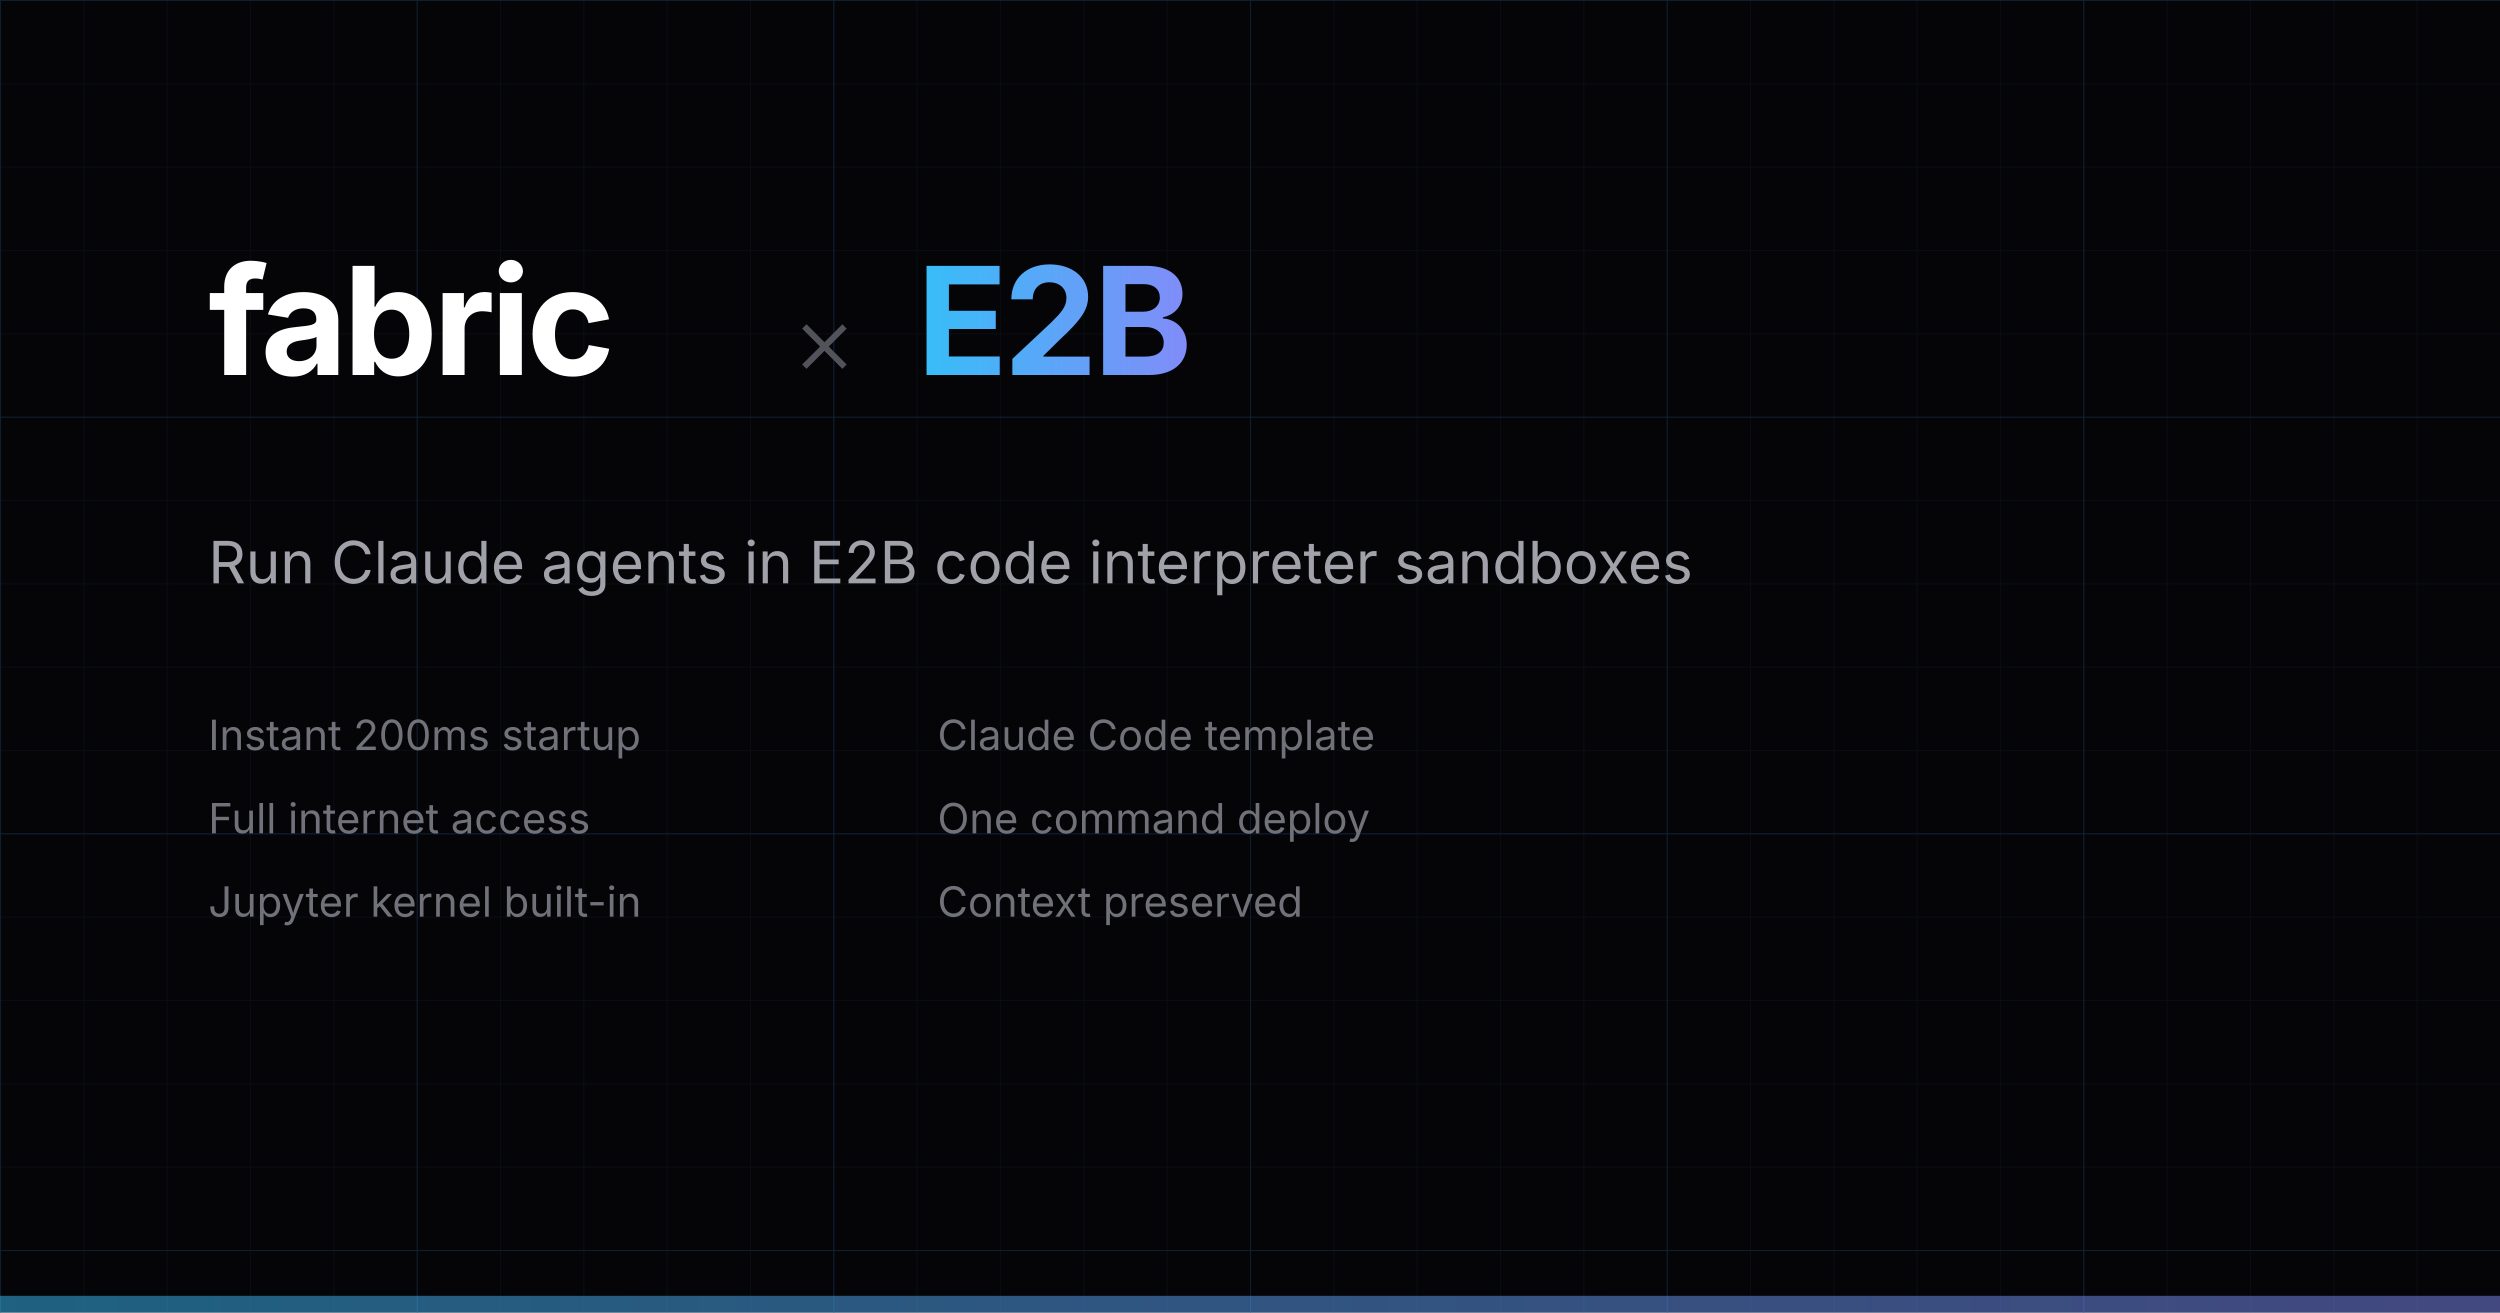
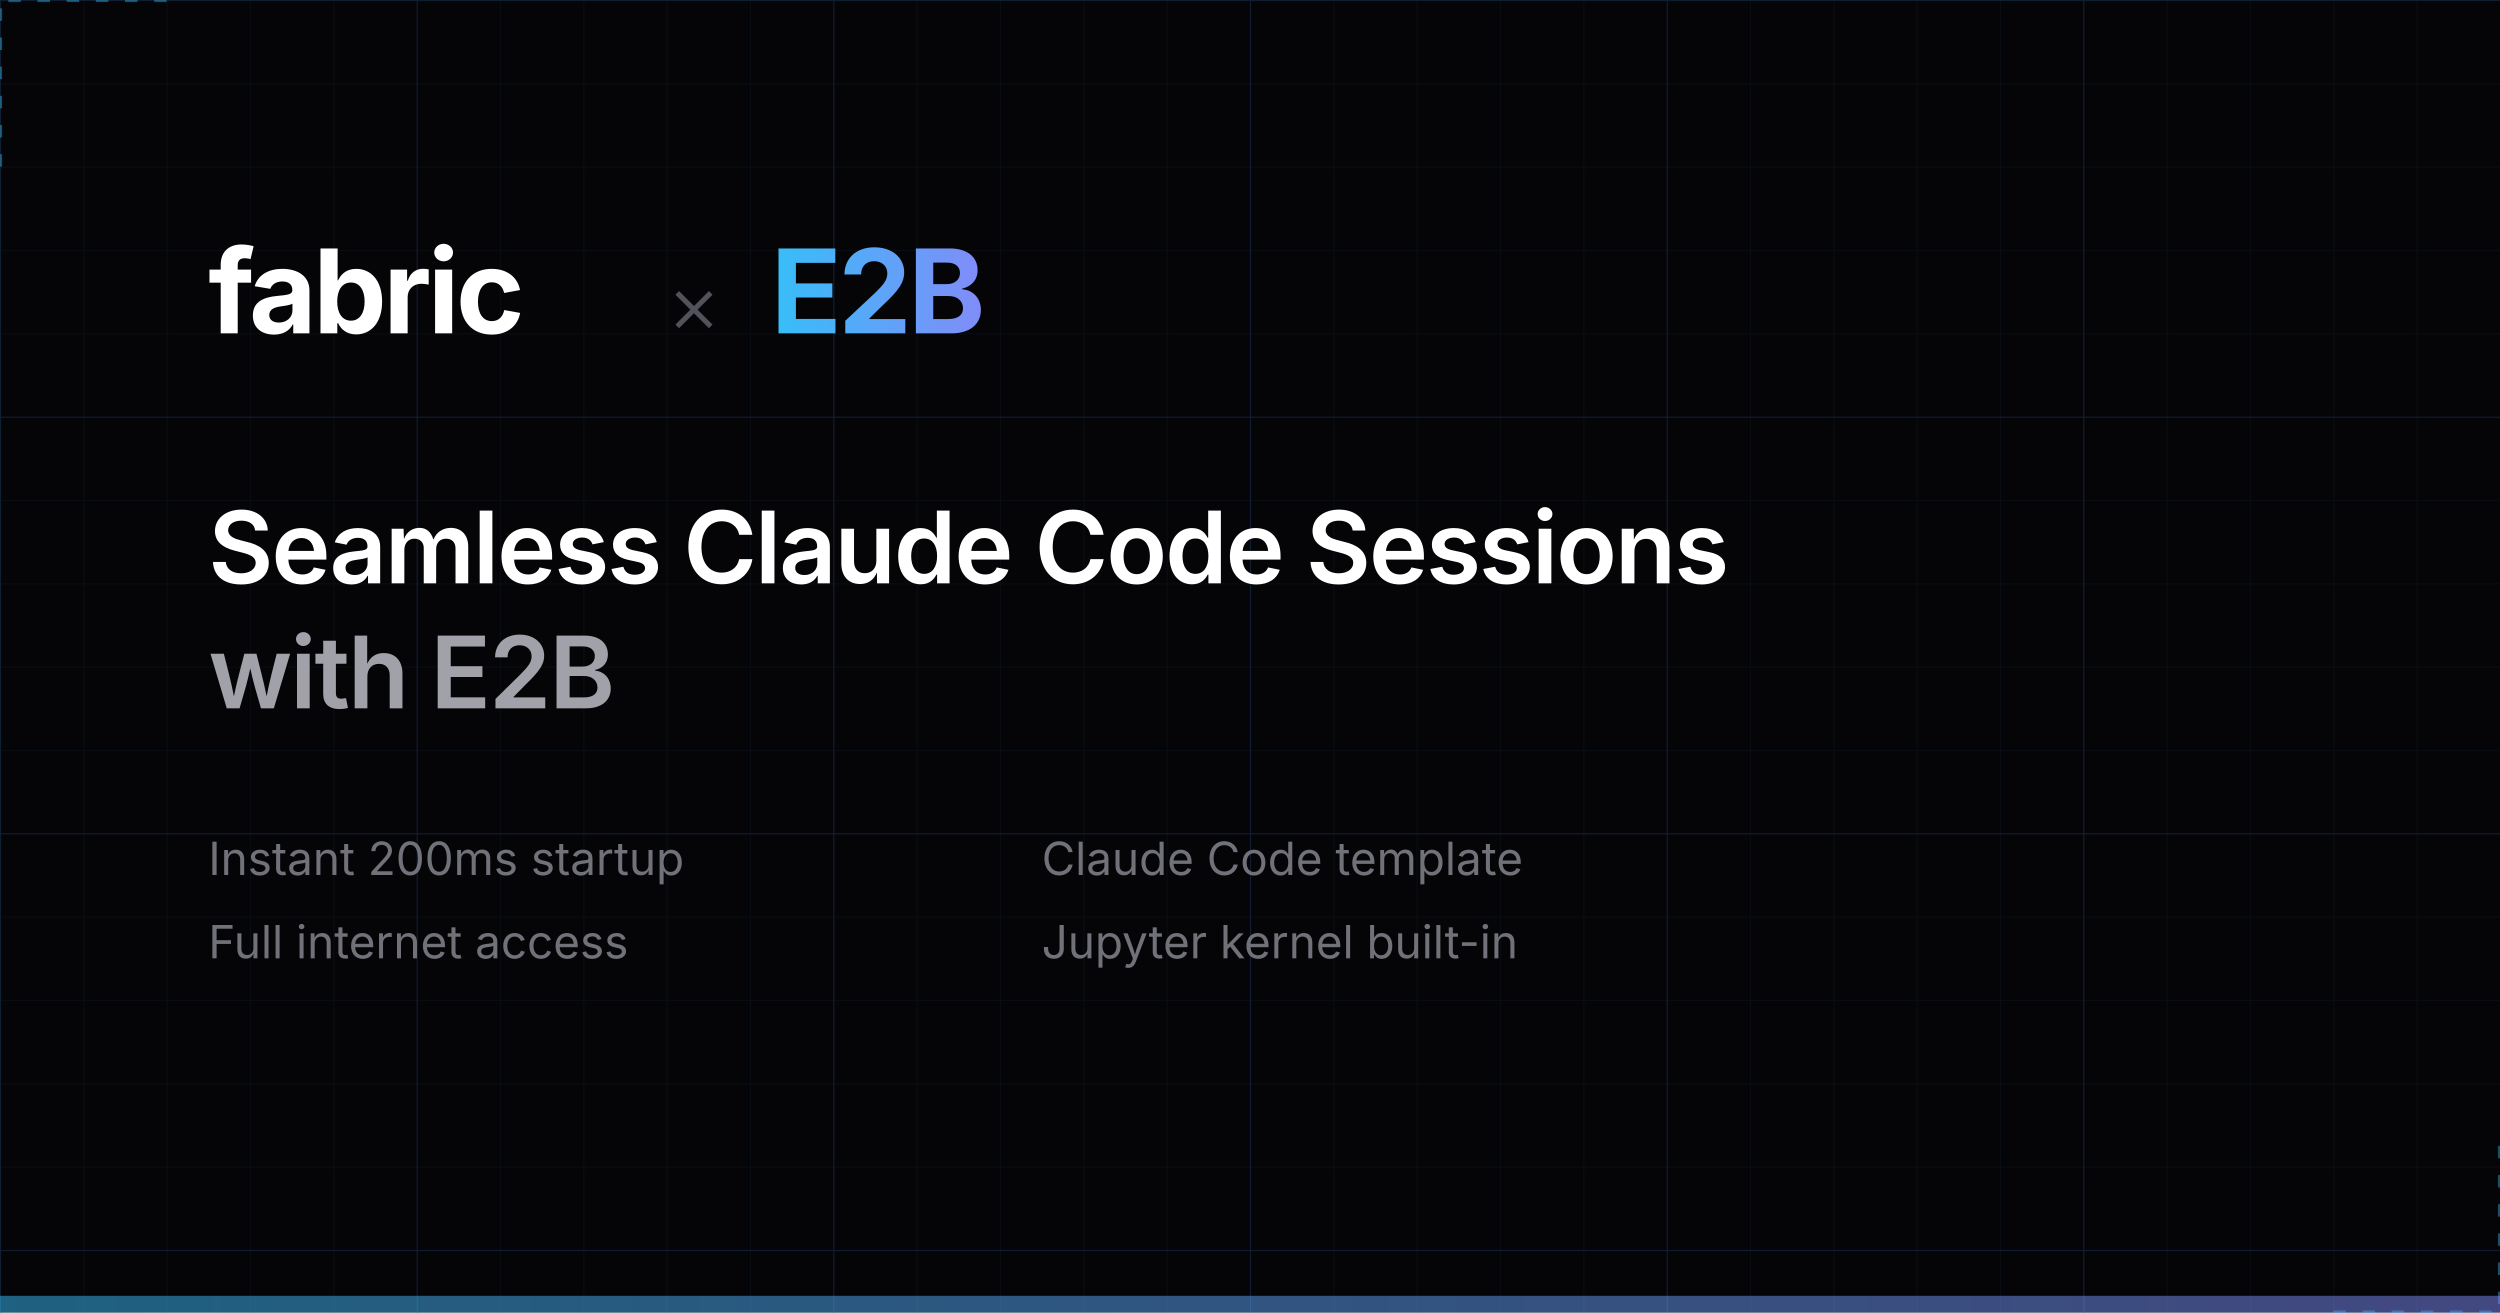
<svg xmlns="http://www.w3.org/2000/svg" width="1200" height="630" viewBox="0 0 1200 630" fill="none">
  <defs>
    <pattern id="gridSmall" width="40" height="40" patternUnits="userSpaceOnUse">
      <path d="M 40 0 L 0 0 0 40" fill="none" stroke="#1a3a5c" stroke-width="0.5" />
    </pattern>
    <pattern id="gridLarge" width="200" height="200" patternUnits="userSpaceOnUse">
      <path d="M 200 0 L 0 0 0 200" fill="none" stroke="#1a3a5c" stroke-width="1" />
    </pattern>
    <linearGradient id="brandGradient" x1="0%" y1="0%" x2="100%" y2="0%">
      <stop offset="0%" stop-color="#38bdf8" />
      <stop offset="100%" stop-color="#818cf8" />
    </linearGradient>
  </defs>
  <rect width="1200" height="630" fill="#050508" />
  <rect width="1200" height="630" fill="url(#gridLarge)" opacity="0.4" />
  <rect width="1200" height="630" fill="url(#gridSmall)" opacity="0.25" />
-   <g transform="translate(100, 180)">
-     <text x="0" y="0" font-family="Inter, system-ui, sans-serif" font-size="72" font-weight="700" fill="white" letter-spacing="-0.03em">fabric</text>
-     <text x="280" y="0" font-family="Inter, system-ui, sans-serif" font-size="48" font-weight="300" fill="#52525b">×</text>
-     <text x="340" y="0" font-family="Inter, system-ui, sans-serif" font-size="72" font-weight="700" fill="url(#brandGradient)" letter-spacing="-0.03em">E2B</text>
+   <g stroke="#38bdf8" stroke-width="2" stroke-dasharray="6,8" opacity="0.4">
+     <path d="M 0 80 L 0 0 L 80 0" />
+     <path d="M 1200 550 L 1200 630 L 1120 630" />
  </g>
-   <text x="100" y="280" font-family="Inter, system-ui, sans-serif" font-size="28" fill="#a1a1aa" font-weight="400">Run Claude agents in E2B code interpreter sandboxes</text>
-   <g transform="translate(100, 360)" font-family="Inter, system-ui, sans-serif" font-size="20" fill="#71717a">
+   <g transform="translate(100, 160)">
+     <text x="0" y="0" font-family="Inter, system-ui, sans-serif" font-size="56" font-weight="700" fill="white" letter-spacing="-0.03em">fabric</text>
+     <text x="220" y="0" font-family="Inter, system-ui, sans-serif" font-size="40" font-weight="300" fill="#52525b">×</text>
+     <text x="270" y="0" font-family="Inter, system-ui, sans-serif" font-size="56" font-weight="700" fill="url(#brandGradient)" letter-spacing="-0.03em">E2B</text>
+   </g>
+   <text x="100" y="280" font-family="Inter, system-ui, sans-serif" font-size="48" font-weight="600" fill="white" letter-spacing="-0.02em">Seamless Claude Code Sessions</text>
+   <text x="100" y="340" font-family="Inter, system-ui, sans-serif" font-size="48" font-weight="600" fill="#a1a1aa" letter-spacing="-0.02em">with E2B</text>
+   <g transform="translate(100, 420)" font-family="Inter, system-ui, sans-serif" font-size="22" fill="#71717a">
    <text x="0" y="0">Instant 200ms startup</text>
    <text x="0" y="40">Full internet access</text>
-     <text x="0" y="80">Jupyter kernel built-in</text>
-     <text x="350" y="0">Claude Code template</text>
-     <text x="350" y="40">One command deploy</text>
-     <text x="350" y="80">Context preserved</text>
+     <text x="400" y="0">Claude Code template</text>
+     <text x="400" y="40">Jupyter kernel built-in</text>
  </g>
  <rect x="0" y="622" width="1200" height="8" fill="url(#brandGradient)" opacity="0.5" />
</svg>
